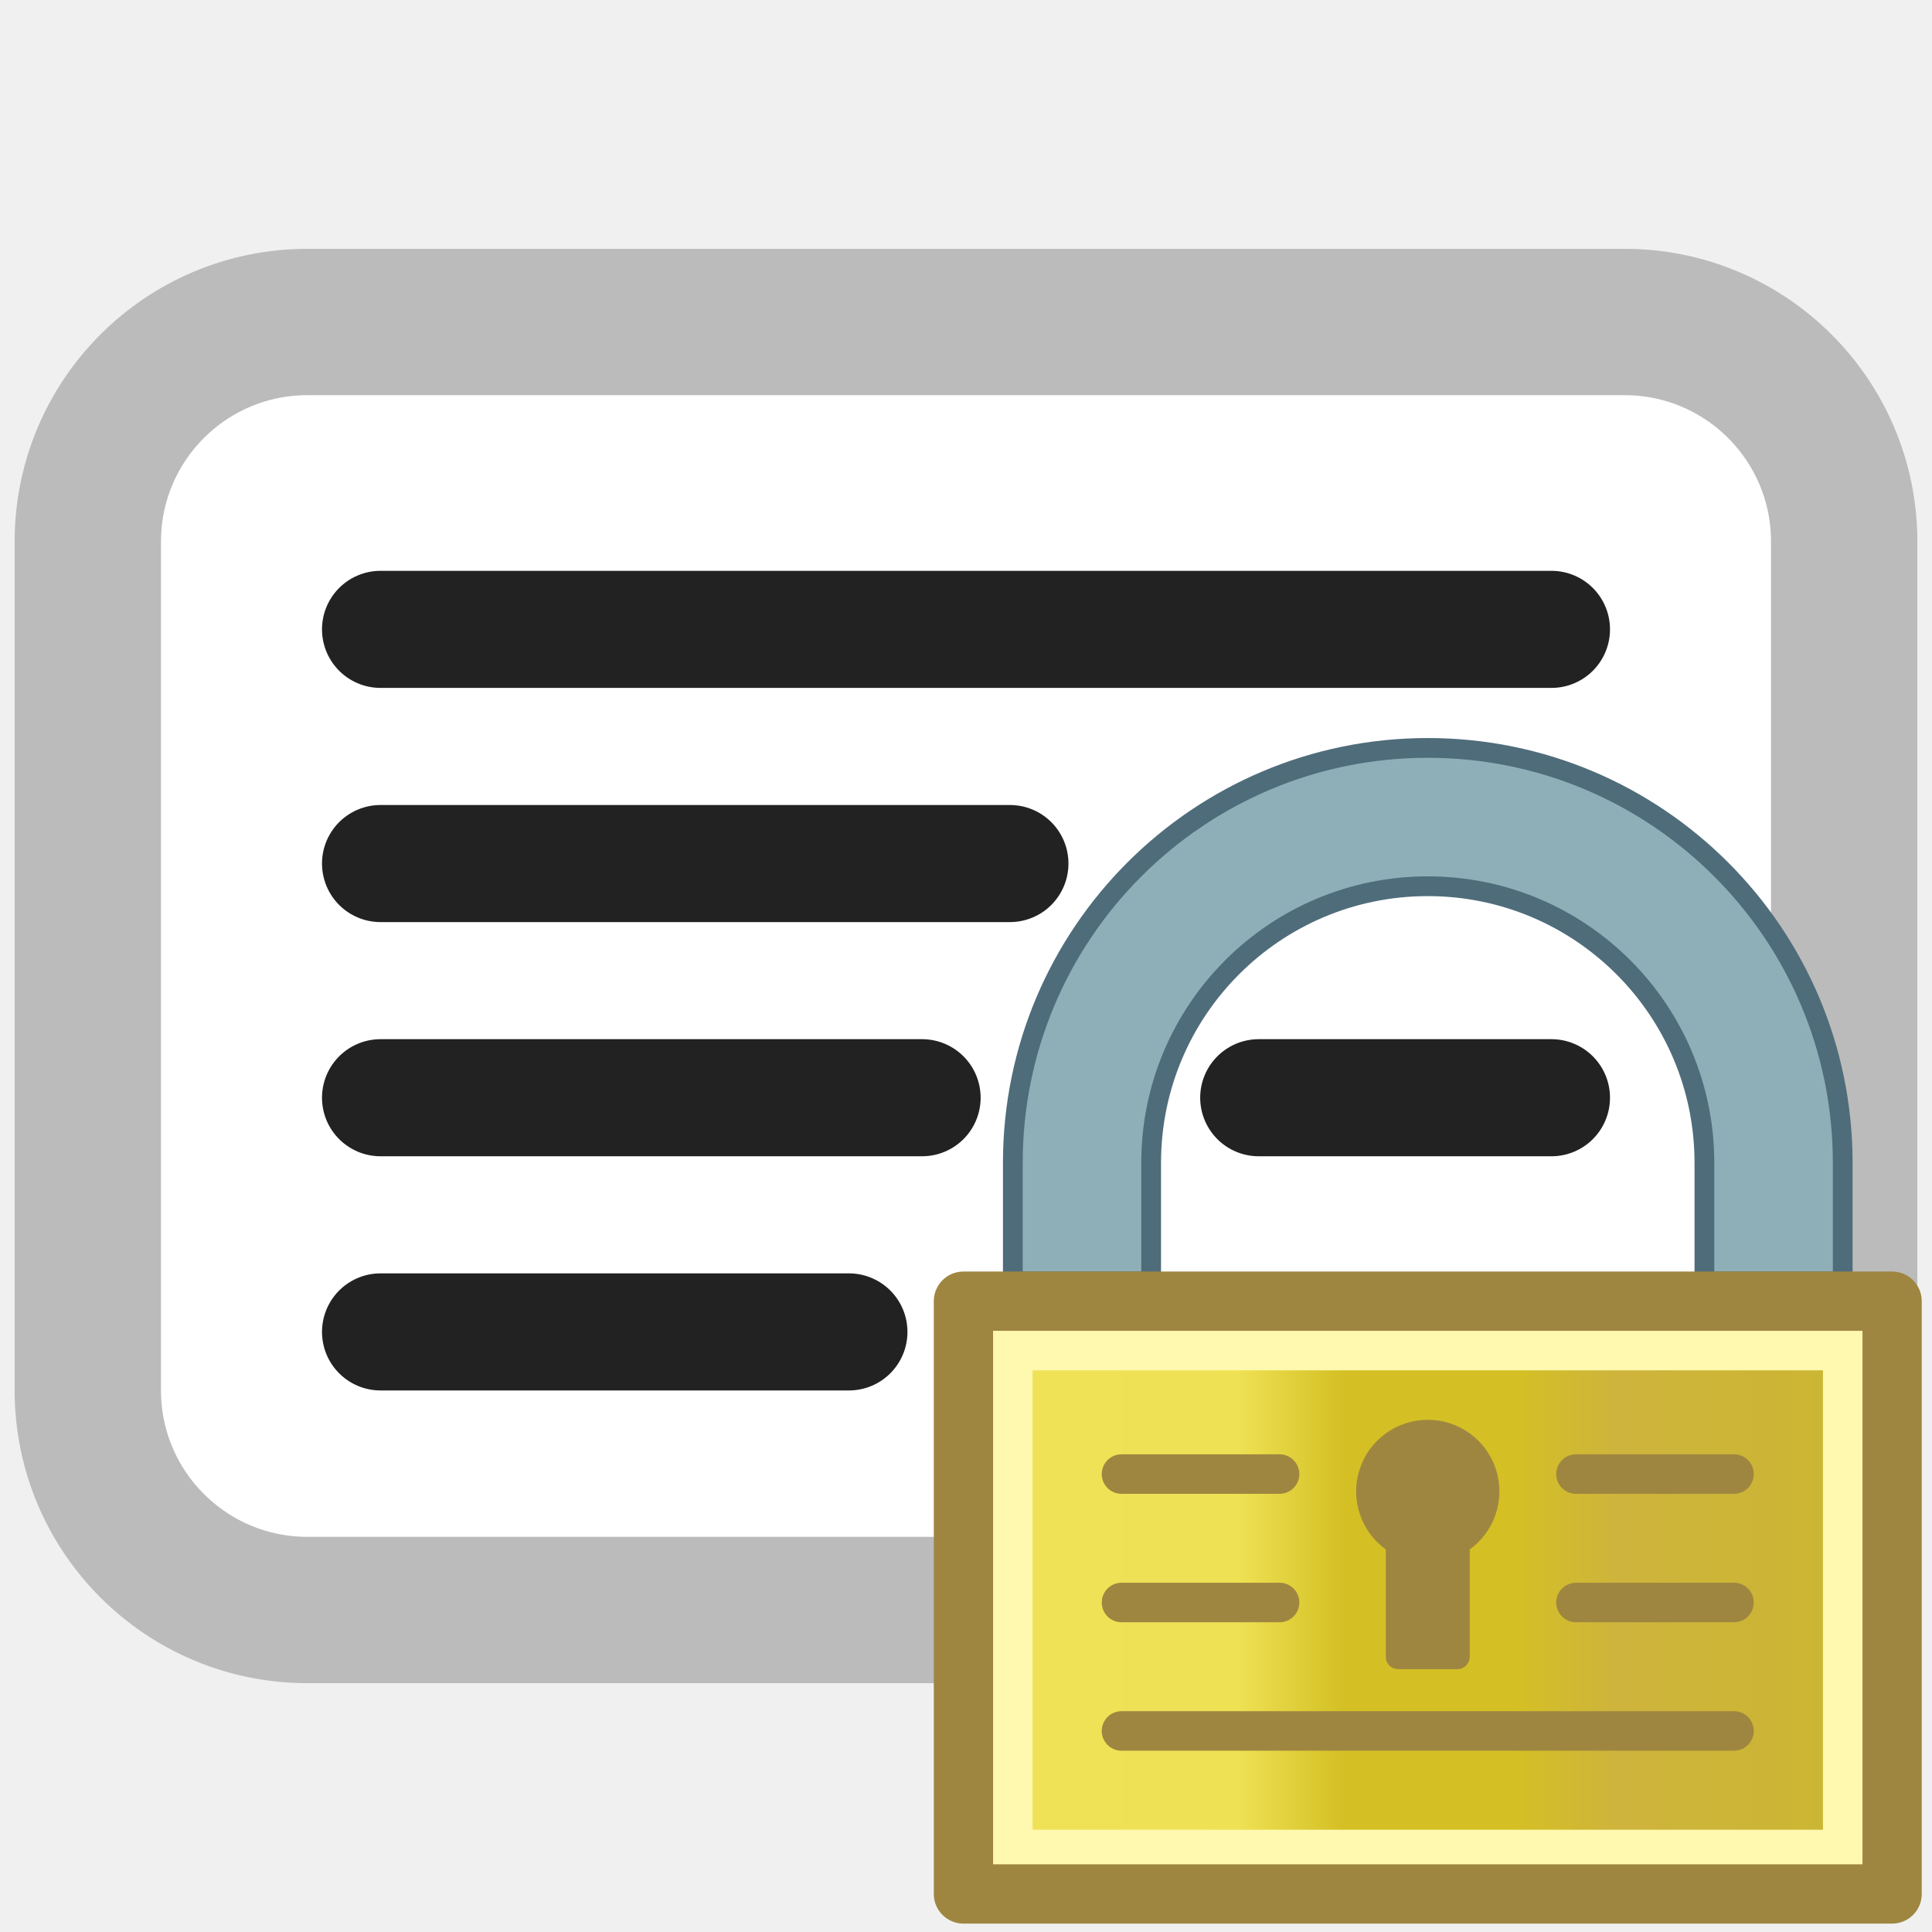
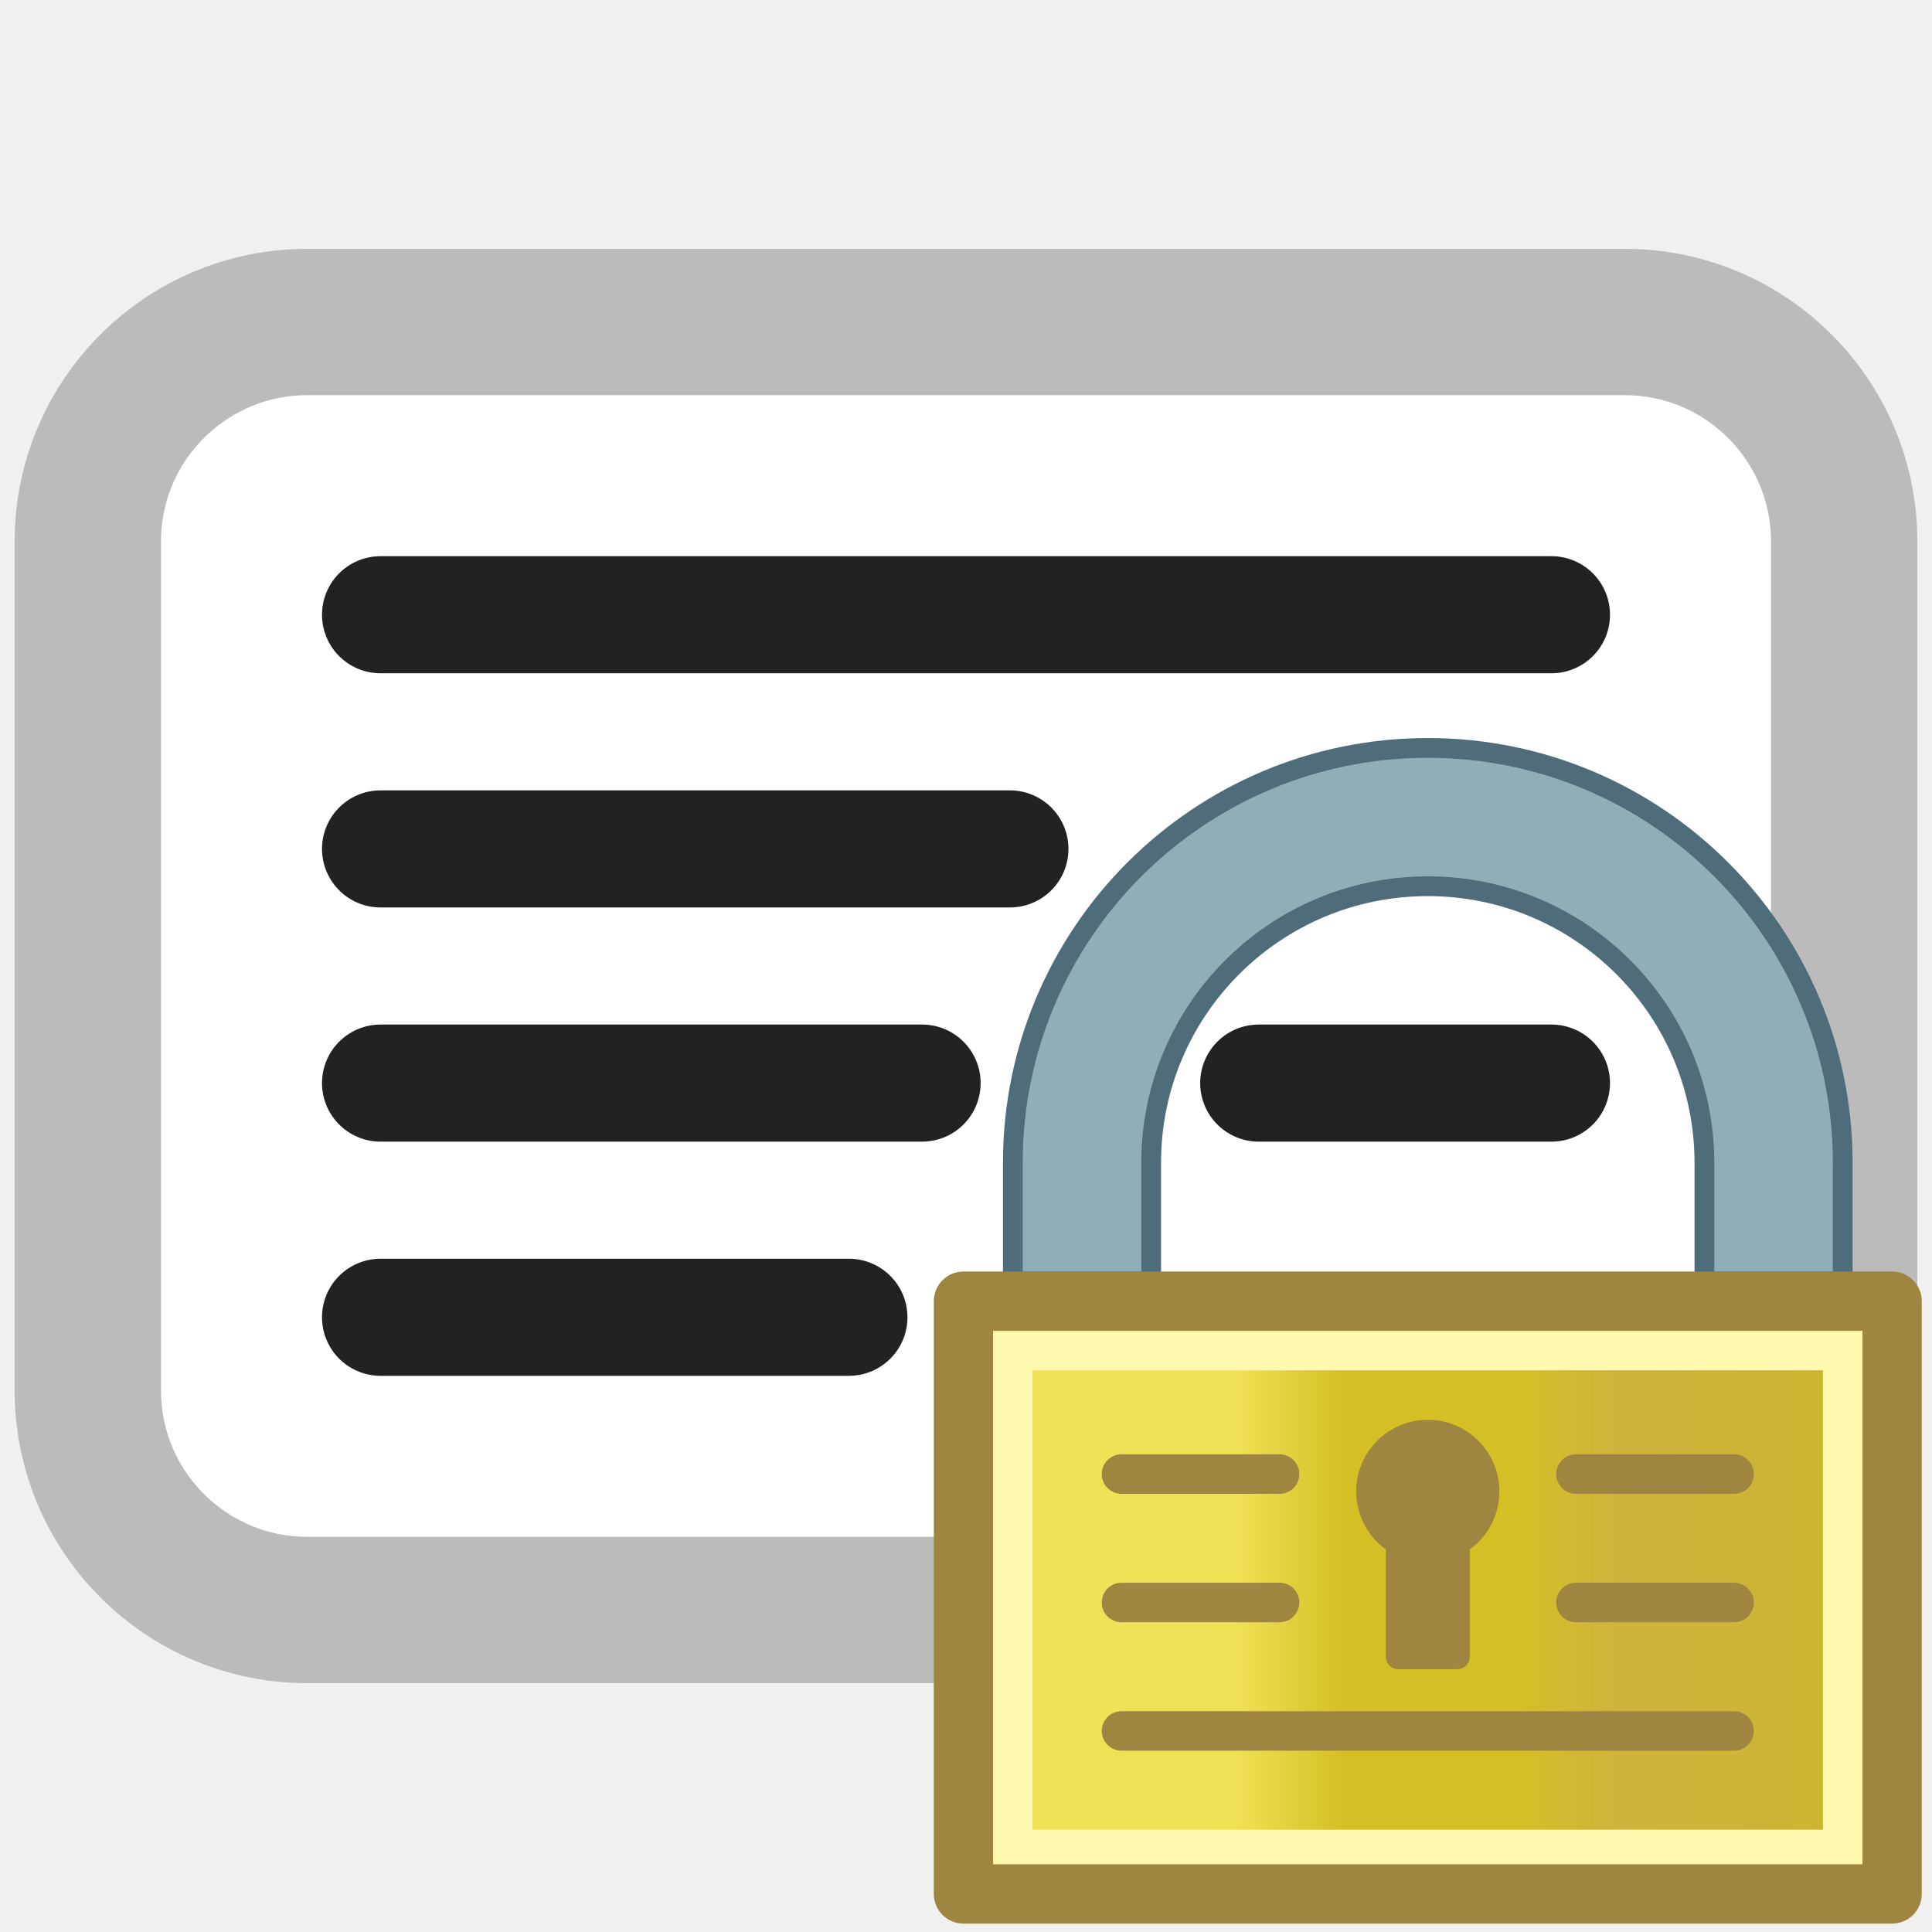
<svg xmlns="http://www.w3.org/2000/svg" width="264" height="264" viewBox="0 0 264 264">
  <defs>
    <linearGradient id="lockbody" x1="100%" y1="0%" x2="0%" y2="0%">
      <stop offset="0%" stop-color="#cbb632" />
      <stop offset="27.5%" stop-color="#ceb43c" />
      <stop offset="40%" stop-color="#d4c024" />
      <stop offset="60%" stop-color="#d4c024" />
      <stop offset="72.5%" stop-color="#efe154" />
      <stop offset="100%" stop-color="#efe258" />
    </linearGradient>
  </defs>
  <style type="text/css">
  
  svg { fill: transparent; }
  #container { fill: #fff; stroke-width: 20; stroke: #bbb; stroke-linejoin: round; }
  #lines { fill: none; stroke-width: 16; stroke: #222; stroke-linecap: round; }
  #lock-border { fill: none; stroke: #9f8640; stroke-width: 12; stroke-linejoin: round; }
  #lock-body { fill: url(#lockbody); stroke: #fff8af; stroke-width: 12; }
  #shackle { fill: #8fafb8; stroke-width: 4; stroke: #4f6c7a; }
  #key-hole { fill: #9f8640; stroke-width: 1; stroke: #9f8640; }
  #beads { fill: none; stroke-width: 8; stroke: #9f8640; stroke-linecap: round; }
  
 </style>
  <g>
    <path id="container" d="M12,74 a30 30, 0, 0, 1, 30,-30 h180 a30 30, 0, 0, 1, 30,30 v116 a30 30, 0, 0, 1, -30,30 h-180 a30 30, 0, 0, 1, -30,-30 z" />
-     <path id="lines" d="M52,86 h160 M52,118 h86 M52,150 h74 M172,150 h40 M52,182 h64" />
+     <path id="lines" d="M52,84 h160 m-160,32 h86 m-86,32 h74 m46,0 h40 m-160,32 h64" />
  </g>
  <g id="lock-closed" transform="translate(106, 86) scale(0.675)">
    <path id="shackle" d="M76,132 h-28 v-24 a 84 84, 0, 0, 1, 168,0 v24 h-28 v-24  a 56 56 , 0, 0, 0, -112,0 z" />
    <rect id="lock-body" x="46" y="144" width="172" height="105" />
    <rect id="lock-border" x="38" y="136" width="188" height="120" />
    <path id="key-hole" d="M 138,210 a 2 2, 0, 0, 0 2,-2 v -22 a 14 14, 0, 1, 0, -16,0 v 22 a 2 2, 0, 0, 0 2,2 z" />
    <path id="beads" d="M 70,171 h 32 m 60,0 h 32 m -124,26 h 32 m 60,0 h 32 m -124,26 h 124" />
  </g>
</svg>
